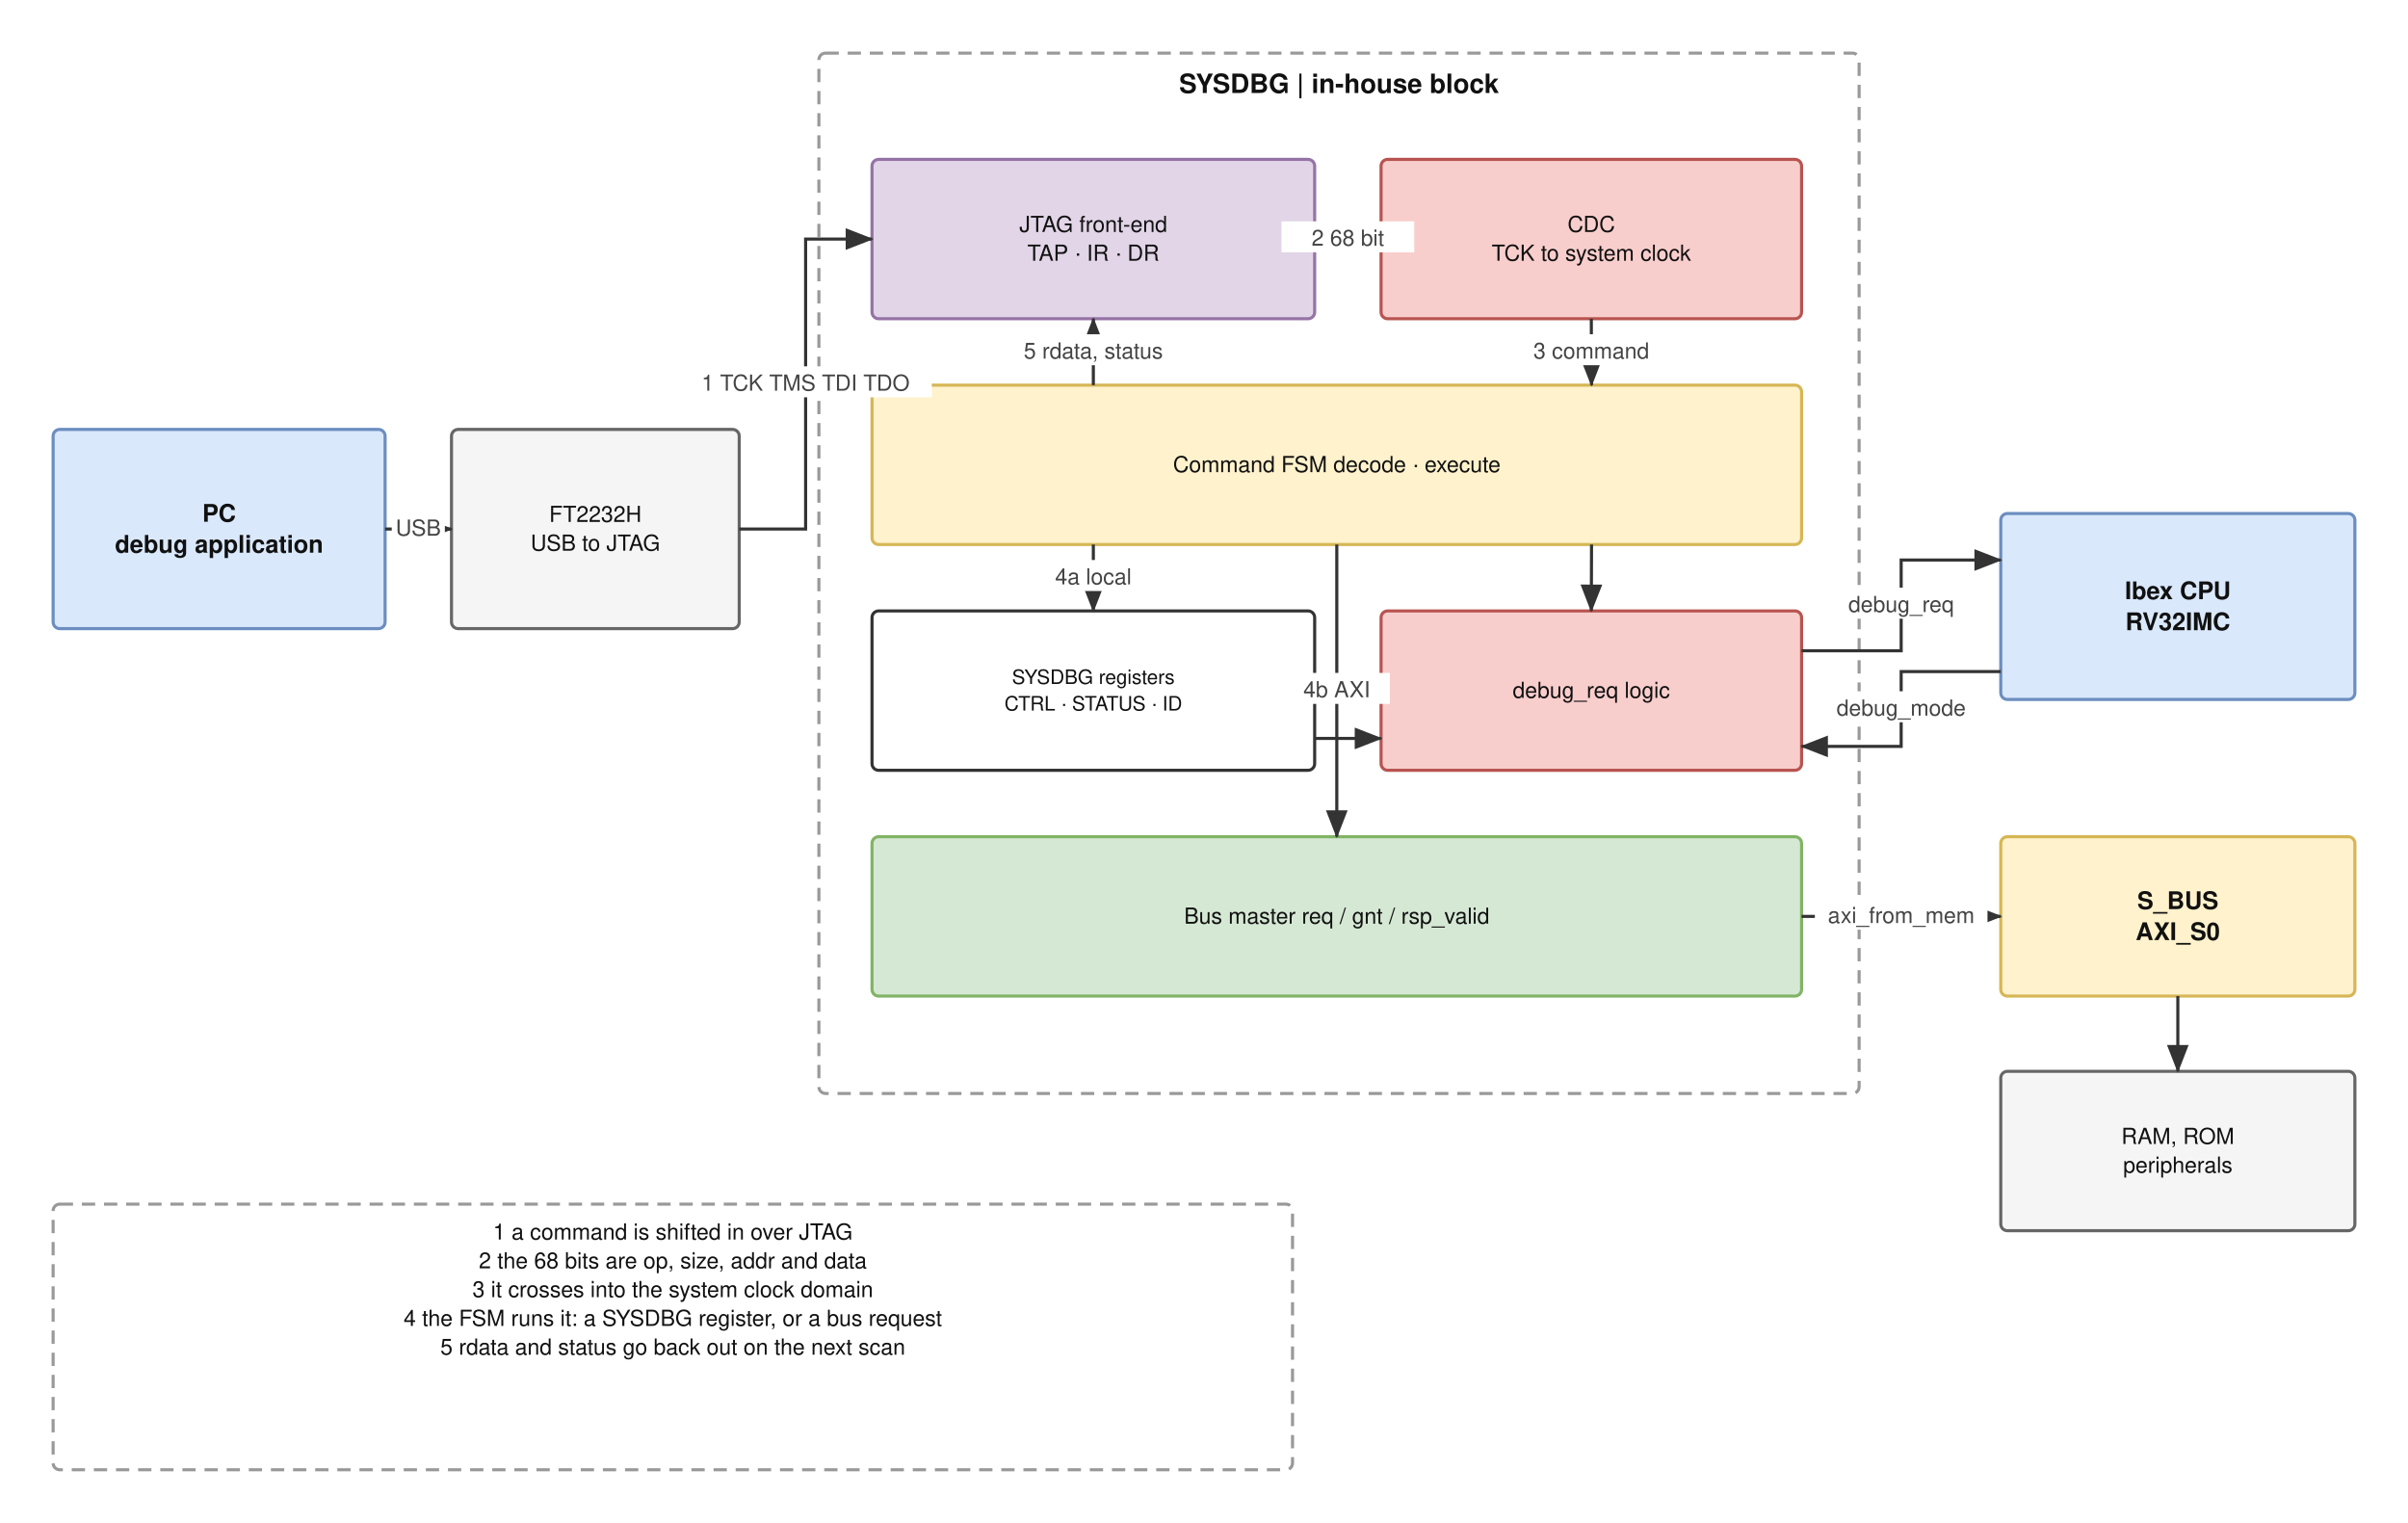
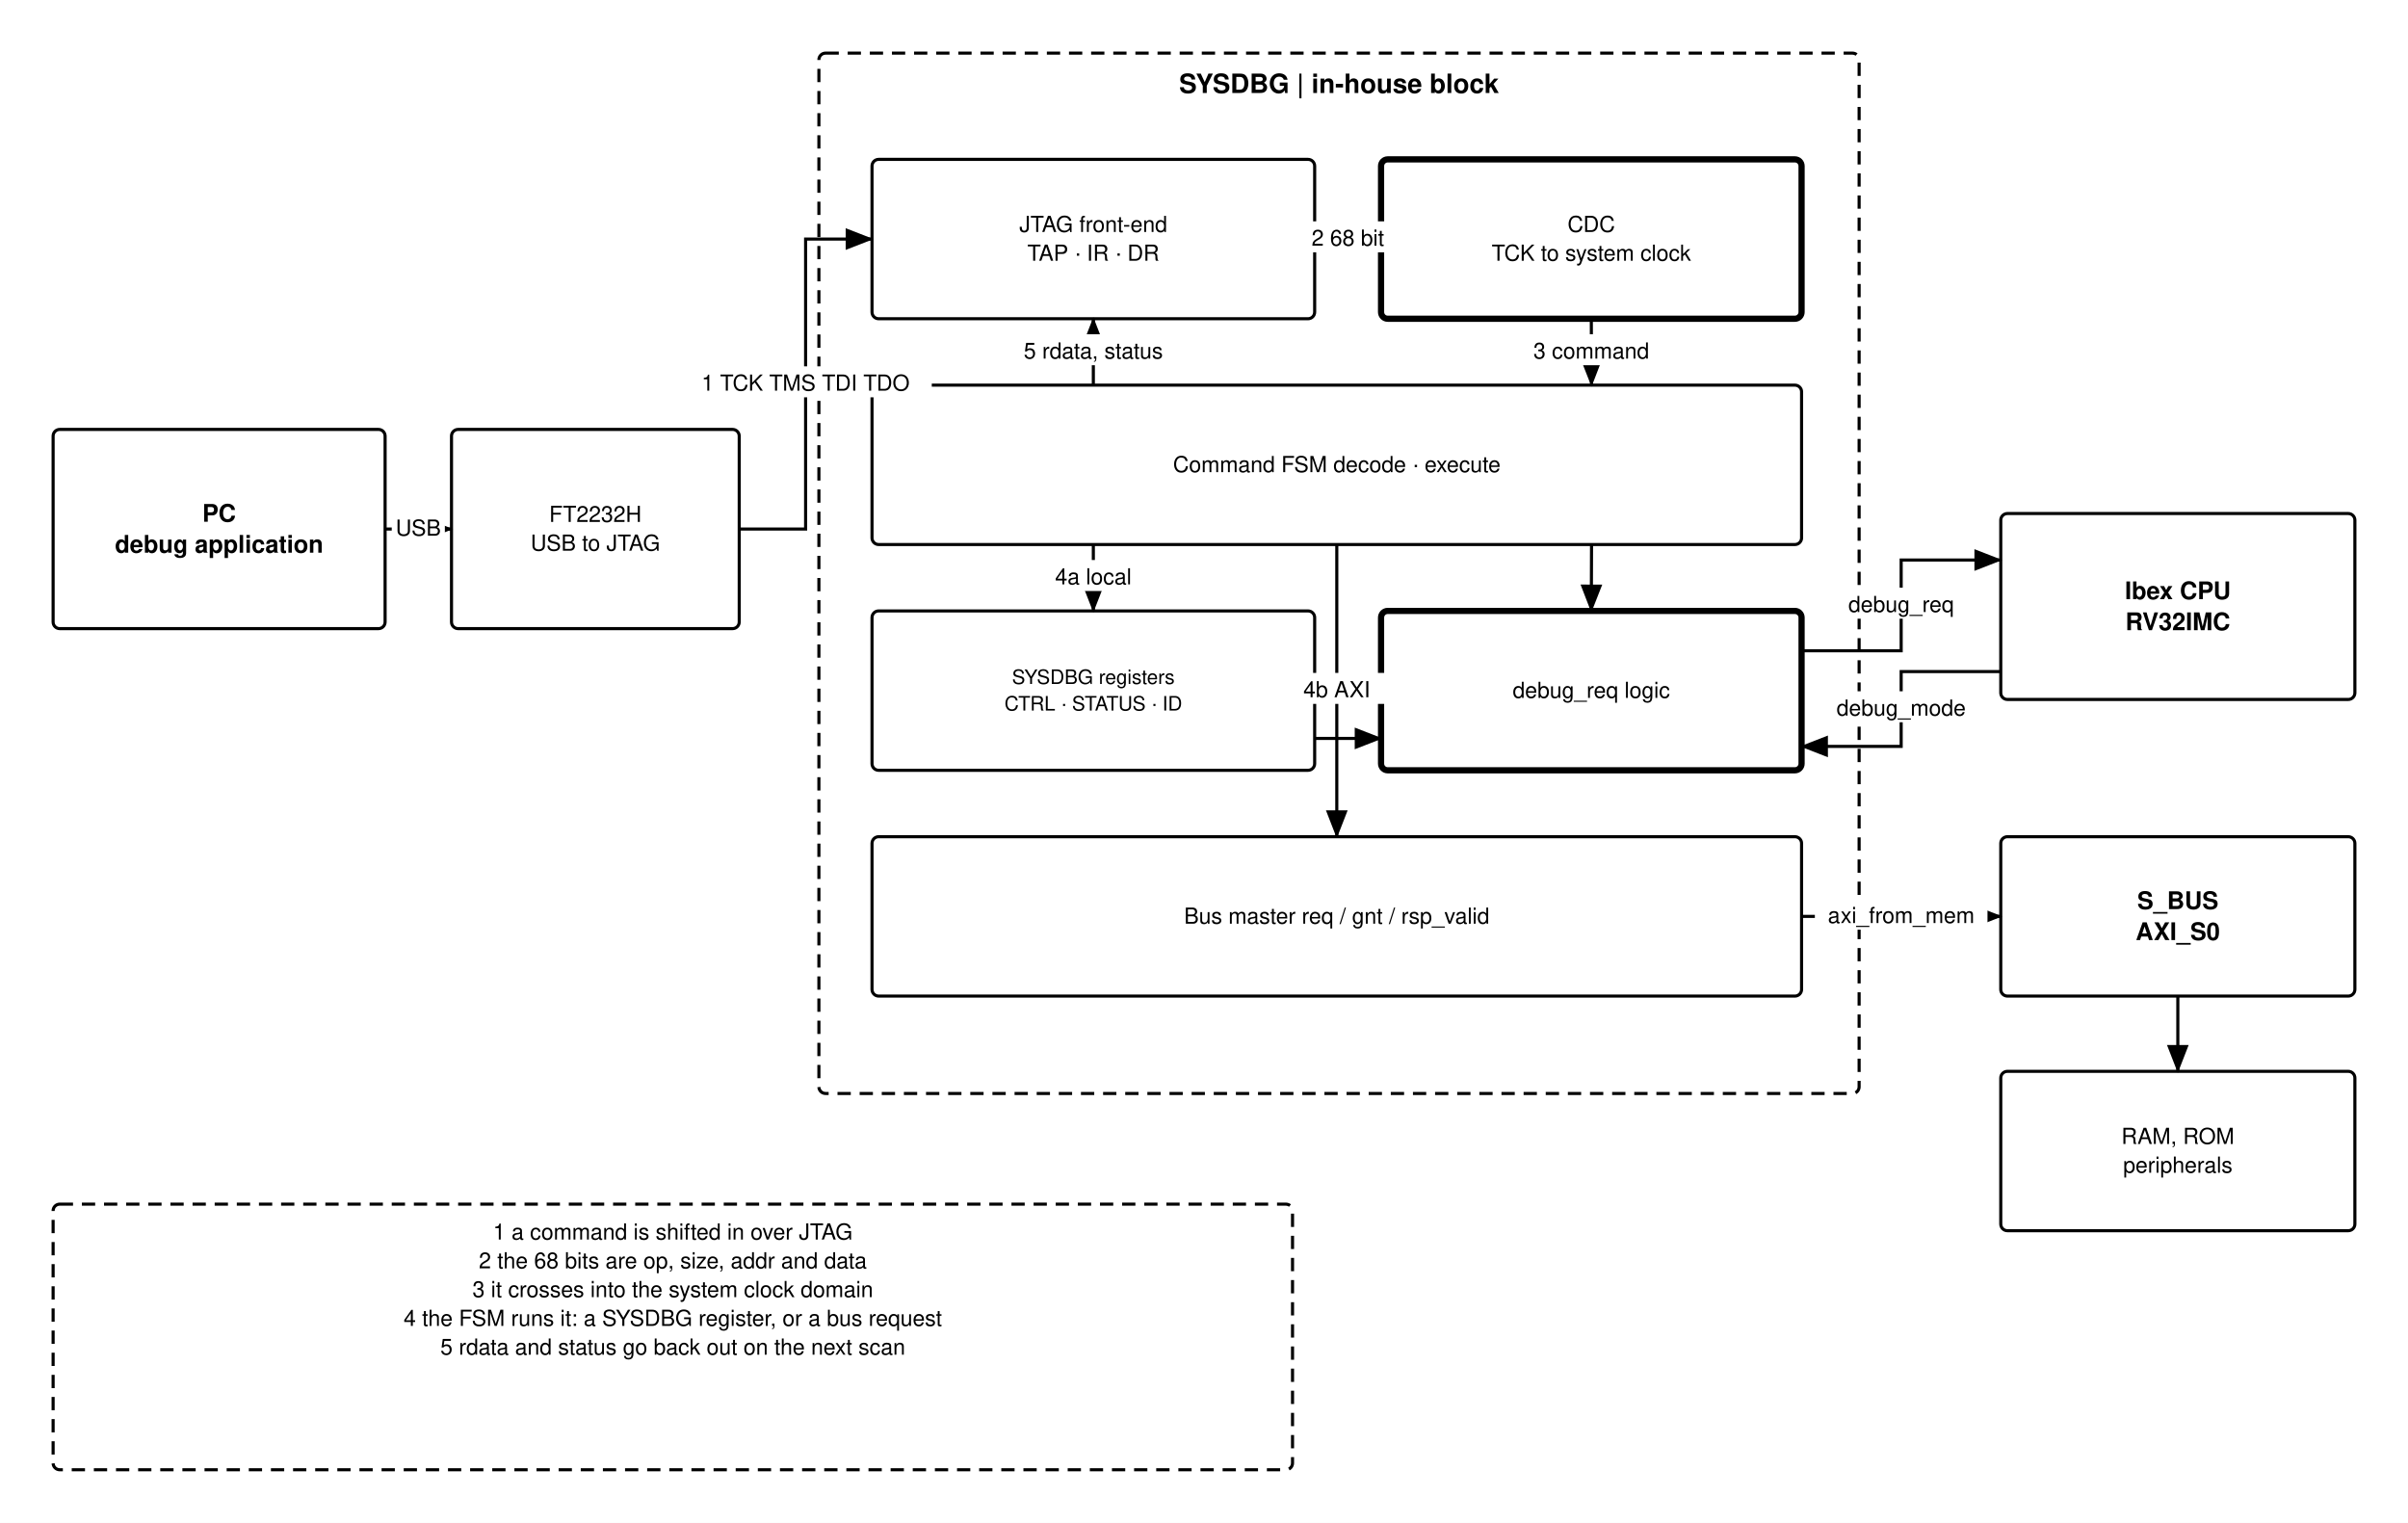
<svg xmlns="http://www.w3.org/2000/svg" width="1088" height="688" viewBox="-4 16 1088 688" font-family="Helvetica,Arial,sans-serif">
  <defs>
    <marker id="ah" markerWidth="9" markerHeight="7" refX="8.5" refY="3.5" orient="auto">
-       <polygon points="0 0, 9 3.5, 0 7" fill="#333" />
+       <polygon points="0 0, 9 3.5, 0 7" fill="#000000" />
    </marker>
    <marker id="ahs" markerWidth="9" markerHeight="7" refX="0.5" refY="3.5" orient="auto">
-       <polygon points="9 0, 0 3.5, 9 7" fill="#333" />
+       <polygon points="9 0, 0 3.5, 9 7" fill="#000000" />
    </marker>
  </defs>
  <rect x="-4" y="16" width="1088" height="688" fill="#ffffff" />
-   <rect x="20" y="210" width="150" height="90" rx="3" fill="#dae8fc" stroke="#6c8ebf" stroke-width="1.4" />
-   <rect x="200" y="210" width="130" height="90" rx="3" fill="#f5f5f5" stroke="#666666" stroke-width="1.4" />
-   <rect x="366" y="40" width="470" height="470" rx="3" fill="none" stroke="#999999" stroke-width="1.4" stroke-dasharray="6 4" />
-   <rect x="390" y="88" width="200" height="72" rx="3" fill="#e1d5e7" stroke="#9673a6" stroke-width="1.4" />
-   <rect x="620" y="88" width="190" height="72" rx="3" fill="#f8cecc" stroke="#b85450" stroke-width="1.4" />
-   <rect x="390" y="190" width="420" height="72" rx="3" fill="#fff2cc" stroke="#d6b656" stroke-width="1.4" />
-   <rect x="390" y="292" width="200" height="72" rx="3" fill="#ffffff" stroke="#333333" stroke-width="1.4" />
-   <rect x="620" y="292" width="190" height="72" rx="3" fill="#f8cecc" stroke="#b85450" stroke-width="1.4" />
-   <rect x="390" y="394" width="420" height="72" rx="3" fill="#d5e8d4" stroke="#82b366" stroke-width="1.4" />
-   <rect x="900" y="248" width="160" height="84" rx="3" fill="#dae8fc" stroke="#6c8ebf" stroke-width="1.4" />
-   <rect x="900" y="394" width="160" height="72" rx="3" fill="#fff2cc" stroke="#d6b656" stroke-width="1.4" />
-   <rect x="900" y="500" width="160" height="72" rx="3" fill="#f5f5f5" stroke="#666666" stroke-width="1.4" />
-   <rect x="20" y="560" width="560" height="120" rx="3" fill="none" stroke="#999999" stroke-width="1.4" stroke-dasharray="6 4" />
-   <polyline points="170.0,255.0 200.0,255.0" fill="none" stroke="#333" stroke-width="1.4" marker-end="url(#ah)" />
-   <rect x="173.0" y="247.0" width="24.0" height="14" fill="#fff" />
-   <text x="185.0" y="258.0" font-size="10" fill="#444" text-anchor="middle">USB</text>
-   <polyline points="330.0,255.0 360.0,255.0 360.0,124.0 390.0,124.0" fill="none" stroke="#333" stroke-width="1.4" marker-end="url(#ah)" />
-   <rect x="303.0" y="181.5" width="114.0" height="14" fill="#fff" />
-   <text x="360.0" y="192.5" font-size="10" fill="#444" text-anchor="middle">1  TCK TMS TDI TDO</text>
-   <polyline points="590.0,124.0 620.0,124.0" fill="none" stroke="#333" stroke-width="1.4" marker-end="url(#ah)" />
-   <rect x="575.0" y="116.0" width="60.0" height="14" fill="#fff" />
-   <text x="605.0" y="127.0" font-size="10" fill="#444" text-anchor="middle">2  68 bit</text>
-   <polyline points="715.0,160.0 715.1,190.0" fill="none" stroke="#333" stroke-width="1.4" marker-end="url(#ah)" />
-   <rect x="682.0" y="167.0" width="66.0" height="14" fill="#fff" />
-   <text x="715.0" y="178.0" font-size="10" fill="#444" text-anchor="middle">3  command</text>
-   <polyline points="490.0,262.0 490.0,292.0" fill="none" stroke="#333" stroke-width="1.4" marker-end="url(#ah)" />
-   <rect x="460.0" y="269.0" width="60.0" height="14" fill="#fff" />
-   <text x="490.0" y="280.0" font-size="10" fill="#444" text-anchor="middle">4a  local</text>
-   <polyline points="600.0,262.0 600.0,394.0" fill="none" stroke="#333" stroke-width="1.4" marker-end="url(#ah)" />
-   <rect x="576.0" y="320.0" width="48.0" height="14" fill="#fff" />
-   <text x="600.0" y="331.0" font-size="10" fill="#444" text-anchor="middle">4b  AXI</text>
-   <polyline points="715.1,262.0 715.0,292.0" fill="none" stroke="#333" stroke-width="1.4" marker-end="url(#ah)" />
-   <polyline points="490.0,190.0 490.0,160.0" fill="none" stroke="#333" stroke-width="1.4" marker-end="url(#ah)" />
-   <rect x="439.0" y="167.0" width="102.0" height="14" fill="#fff" />
-   <text x="490.0" y="178.0" font-size="10" fill="#444" text-anchor="middle">5  rdata, status</text>
-   <polyline points="590.0,349.6 620.0,349.6" fill="none" stroke="#333" stroke-width="1.4" marker-end="url(#ah)" />
-   <polyline points="810.0,430.0 900.0,430.0" fill="none" stroke="#333" stroke-width="1.4" marker-end="url(#ah)" />
-   <rect x="816.0" y="422.0" width="78.0" height="14" fill="#fff" />
-   <text x="855.0" y="433.0" font-size="10" fill="#444" text-anchor="middle">axi_from_mem</text>
-   <polyline points="810.0,310.0 855.0,310.0 855.0,269.0 900.0,269.0" fill="none" stroke="#333" stroke-width="1.4" marker-end="url(#ah)" />
-   <rect x="825.0" y="281.5" width="60.0" height="14" fill="#fff" />
-   <text x="855.0" y="292.5" font-size="10" fill="#444" text-anchor="middle">debug_req</text>
-   <polyline points="900.0,319.4 855.0,319.4 855.0,353.2 810.0,353.2" fill="none" stroke="#333" stroke-width="1.4" marker-end="url(#ah)" />
-   <rect x="822.0" y="328.3" width="66.0" height="14" fill="#fff" />
-   <text x="855.0" y="339.3" font-size="10" fill="#444" text-anchor="middle">debug_mode</text>
-   <polyline points="980.0,466.0 980.0,500.0" fill="none" stroke="#333" stroke-width="1.4" marker-end="url(#ah)" />
-   <text x="95.0" y="251.7" font-size="11" text-anchor="middle" fill="#111" font-weight="bold">PC</text>
-   <text x="95.0" y="265.7" font-size="11" text-anchor="middle" fill="#111" font-weight="bold">debug application</text>
-   <text x="265.0" y="251.8" font-size="10" text-anchor="middle" fill="#111">FT2232H</text>
-   <text x="265.0" y="264.8" font-size="10" text-anchor="middle" fill="#111">USB to JTAG</text>
-   <text x="601.0" y="58.0" font-size="12" text-anchor="middle" fill="#111" font-weight="bold">SYSDBG  |  in-house block</text>
-   <text x="490.0" y="120.8" font-size="10" text-anchor="middle" fill="#111">JTAG front-end</text>
-   <text x="490.0" y="133.8" font-size="10" text-anchor="middle" fill="#111">TAP · IR · DR</text>
-   <text x="715.0" y="120.8" font-size="10" text-anchor="middle" fill="#111">CDC</text>
-   <text x="715.0" y="133.8" font-size="10" text-anchor="middle" fill="#111">TCK to system clock</text>
-   <text x="600.0" y="229.3" font-size="10" text-anchor="middle" fill="#111">Command FSM   decode · execute</text>
-   <text x="490.0" y="325.0" font-size="9" text-anchor="middle" fill="#111">SYSDBG registers</text>
-   <text x="490.0" y="337.0" font-size="9" text-anchor="middle" fill="#111">CTRL · STATUS · ID</text>
-   <text x="715.0" y="331.3" font-size="10" text-anchor="middle" fill="#111">debug_req logic</text>
-   <text x="600.0" y="433.3" font-size="10" text-anchor="middle" fill="#111">Bus master  req / gnt / rsp_valid</text>
-   <text x="980.0" y="286.7" font-size="11" text-anchor="middle" fill="#111" font-weight="bold">Ibex CPU</text>
-   <text x="980.0" y="300.7" font-size="11" text-anchor="middle" fill="#111" font-weight="bold">RV32IMC</text>
-   <text x="980.0" y="426.7" font-size="11" text-anchor="middle" fill="#111" font-weight="bold">S_BUS</text>
-   <text x="980.0" y="440.7" font-size="11" text-anchor="middle" fill="#111" font-weight="bold">AXI_S0</text>
-   <text x="980.0" y="532.8" font-size="10" text-anchor="middle" fill="#111">RAM, ROM</text>
-   <text x="980.0" y="545.8" font-size="10" text-anchor="middle" fill="#111">peripherals</text>
-   <text x="300.0" y="576.0" font-size="10" text-anchor="middle" fill="#111">1  a command is shifted in over JTAG</text>
-   <text x="300.0" y="589.0" font-size="10" text-anchor="middle" fill="#111">2  the 68 bits are op, size, addr and data</text>
-   <text x="300.0" y="602.0" font-size="10" text-anchor="middle" fill="#111">3  it crosses into the system clock domain</text>
-   <text x="300.0" y="615.0" font-size="10" text-anchor="middle" fill="#111">4  the FSM runs it: a SYSDBG register, or a bus request</text>
-   <text x="300.0" y="628.0" font-size="10" text-anchor="middle" fill="#111">5  rdata and status go back out on the next scan</text>
+   <rect x="20" y="210" width="150" height="90" rx="3" fill="#ffffff" stroke="#000000" stroke-width="1.4" />
+   <rect x="200" y="210" width="130" height="90" rx="3" fill="#ffffff" stroke="#000000" stroke-width="1.4" />
+   <rect x="366" y="40" width="470" height="470" rx="3" fill="none" stroke="#000000" stroke-width="1.4" stroke-dasharray="6 4" />
+   <rect x="390" y="88" width="200" height="72" rx="3" fill="#ffffff" stroke="#000000" stroke-width="1.4" />
+   <rect x="620" y="88" width="190" height="72" rx="3" fill="#ffffff" stroke="#000000" stroke-width="2.8" />
+   <rect x="390" y="190" width="420" height="72" rx="3" fill="#ffffff" stroke="#000000" stroke-width="1.4" />
+   <rect x="390" y="292" width="200" height="72" rx="3" fill="#ffffff" stroke="#000000" stroke-width="1.4" />
+   <rect x="620" y="292" width="190" height="72" rx="3" fill="#ffffff" stroke="#000000" stroke-width="2.8" />
+   <rect x="390" y="394" width="420" height="72" rx="3" fill="#ffffff" stroke="#000000" stroke-width="1.4" />
+   <rect x="900" y="248" width="160" height="84" rx="3" fill="#ffffff" stroke="#000000" stroke-width="1.4" />
+   <rect x="900" y="394" width="160" height="72" rx="3" fill="#ffffff" stroke="#000000" stroke-width="1.4" />
+   <rect x="900" y="500" width="160" height="72" rx="3" fill="#ffffff" stroke="#000000" stroke-width="1.4" />
+   <rect x="20" y="560" width="560" height="120" rx="3" fill="none" stroke="#000000" stroke-width="1.4" stroke-dasharray="6 4" />
+   <polyline points="170.0,255.0 200.0,255.0" fill="none" stroke="#000000" stroke-width="1.4" marker-end="url(#ah)" />
+   <rect x="173.0" y="247.0" width="24.0" height="14" fill="#ffffff" />
+   <text x="185.0" y="258.0" font-size="10" fill="#000000" text-anchor="middle">USB</text>
+   <polyline points="330.0,255.0 360.0,255.0 360.0,124.0 390.0,124.0" fill="none" stroke="#000000" stroke-width="1.4" marker-end="url(#ah)" />
+   <rect x="303.0" y="181.5" width="114.0" height="14" fill="#ffffff" />
+   <text x="360.0" y="192.5" font-size="10" fill="#000000" text-anchor="middle">1  TCK TMS TDI TDO</text>
+   <polyline points="590.0,124.0 620.0,124.0" fill="none" stroke="#000000" stroke-width="1.4" marker-end="url(#ah)" />
+   <rect x="575.0" y="116.0" width="60.0" height="14" fill="#ffffff" />
+   <text x="605.0" y="127.0" font-size="10" fill="#000000" text-anchor="middle">2  68 bit</text>
+   <polyline points="715.0,160.0 715.1,190.0" fill="none" stroke="#000000" stroke-width="1.4" marker-end="url(#ah)" />
+   <rect x="682.0" y="167.0" width="66.0" height="14" fill="#ffffff" />
+   <text x="715.0" y="178.0" font-size="10" fill="#000000" text-anchor="middle">3  command</text>
+   <polyline points="490.0,262.0 490.0,292.0" fill="none" stroke="#000000" stroke-width="1.4" marker-end="url(#ah)" />
+   <rect x="460.0" y="269.0" width="60.0" height="14" fill="#ffffff" />
+   <text x="490.0" y="280.0" font-size="10" fill="#000000" text-anchor="middle">4a  local</text>
+   <polyline points="600.0,262.0 600.0,394.0" fill="none" stroke="#000000" stroke-width="1.4" marker-end="url(#ah)" />
+   <rect x="576.0" y="320.0" width="48.0" height="14" fill="#ffffff" />
+   <text x="600.0" y="331.0" font-size="10" fill="#000000" text-anchor="middle">4b  AXI</text>
+   <polyline points="715.1,262.0 715.0,292.0" fill="none" stroke="#000000" stroke-width="1.4" marker-end="url(#ah)" />
+   <polyline points="490.0,190.0 490.0,160.0" fill="none" stroke="#000000" stroke-width="1.4" marker-end="url(#ah)" />
+   <rect x="439.0" y="167.0" width="102.0" height="14" fill="#ffffff" />
+   <text x="490.0" y="178.0" font-size="10" fill="#000000" text-anchor="middle">5  rdata, status</text>
+   <polyline points="590.0,349.6 620.0,349.6" fill="none" stroke="#000000" stroke-width="1.4" marker-end="url(#ah)" />
+   <polyline points="810.0,430.0 900.0,430.0" fill="none" stroke="#000000" stroke-width="1.4" marker-end="url(#ah)" />
+   <rect x="816.0" y="422.0" width="78.0" height="14" fill="#ffffff" />
+   <text x="855.0" y="433.0" font-size="10" fill="#000000" text-anchor="middle">axi_from_mem</text>
+   <polyline points="810.0,310.0 855.0,310.0 855.0,269.0 900.0,269.0" fill="none" stroke="#000000" stroke-width="1.4" marker-end="url(#ah)" />
+   <rect x="825.0" y="281.5" width="60.0" height="14" fill="#ffffff" />
+   <text x="855.0" y="292.5" font-size="10" fill="#000000" text-anchor="middle">debug_req</text>
+   <polyline points="900.0,319.4 855.0,319.4 855.0,353.2 810.0,353.2" fill="none" stroke="#000000" stroke-width="1.4" marker-end="url(#ah)" />
+   <rect x="822.0" y="328.3" width="66.0" height="14" fill="#ffffff" />
+   <text x="855.0" y="339.3" font-size="10" fill="#000000" text-anchor="middle">debug_mode</text>
+   <polyline points="980.0,466.0 980.0,500.0" fill="none" stroke="#000000" stroke-width="1.4" marker-end="url(#ah)" />
+   <text x="95.0" y="251.7" font-size="11" text-anchor="middle" fill="#000000" font-weight="bold">PC</text>
+   <text x="95.0" y="265.7" font-size="11" text-anchor="middle" fill="#000000" font-weight="bold">debug application</text>
+   <text x="265.0" y="251.8" font-size="10" text-anchor="middle" fill="#000000">FT2232H</text>
+   <text x="265.0" y="264.8" font-size="10" text-anchor="middle" fill="#000000">USB to JTAG</text>
+   <text x="601.0" y="58.0" font-size="12" text-anchor="middle" fill="#000000" font-weight="bold">SYSDBG  |  in-house block</text>
+   <text x="490.0" y="120.8" font-size="10" text-anchor="middle" fill="#000000">JTAG front-end</text>
+   <text x="490.0" y="133.8" font-size="10" text-anchor="middle" fill="#000000">TAP · IR · DR</text>
+   <text x="715.0" y="120.8" font-size="10" text-anchor="middle" fill="#000000">CDC</text>
+   <text x="715.0" y="133.8" font-size="10" text-anchor="middle" fill="#000000">TCK to system clock</text>
+   <text x="600.0" y="229.3" font-size="10" text-anchor="middle" fill="#000000">Command FSM   decode · execute</text>
+   <text x="490.0" y="325.0" font-size="9" text-anchor="middle" fill="#000000">SYSDBG registers</text>
+   <text x="490.0" y="337.0" font-size="9" text-anchor="middle" fill="#000000">CTRL · STATUS · ID</text>
+   <text x="715.0" y="331.3" font-size="10" text-anchor="middle" fill="#000000">debug_req logic</text>
+   <text x="600.0" y="433.3" font-size="10" text-anchor="middle" fill="#000000">Bus master  req / gnt / rsp_valid</text>
+   <text x="980.0" y="286.7" font-size="11" text-anchor="middle" fill="#000000" font-weight="bold">Ibex CPU</text>
+   <text x="980.0" y="300.7" font-size="11" text-anchor="middle" fill="#000000" font-weight="bold">RV32IMC</text>
+   <text x="980.0" y="426.7" font-size="11" text-anchor="middle" fill="#000000" font-weight="bold">S_BUS</text>
+   <text x="980.0" y="440.7" font-size="11" text-anchor="middle" fill="#000000" font-weight="bold">AXI_S0</text>
+   <text x="980.0" y="532.8" font-size="10" text-anchor="middle" fill="#000000">RAM, ROM</text>
+   <text x="980.0" y="545.8" font-size="10" text-anchor="middle" fill="#000000">peripherals</text>
+   <text x="300.0" y="576.0" font-size="10" text-anchor="middle" fill="#000000">1  a command is shifted in over JTAG</text>
+   <text x="300.0" y="589.0" font-size="10" text-anchor="middle" fill="#000000">2  the 68 bits are op, size, addr and data</text>
+   <text x="300.0" y="602.0" font-size="10" text-anchor="middle" fill="#000000">3  it crosses into the system clock domain</text>
+   <text x="300.0" y="615.0" font-size="10" text-anchor="middle" fill="#000000">4  the FSM runs it: a SYSDBG register, or a bus request</text>
+   <text x="300.0" y="628.0" font-size="10" text-anchor="middle" fill="#000000">5  rdata and status go back out on the next scan</text>
</svg>
